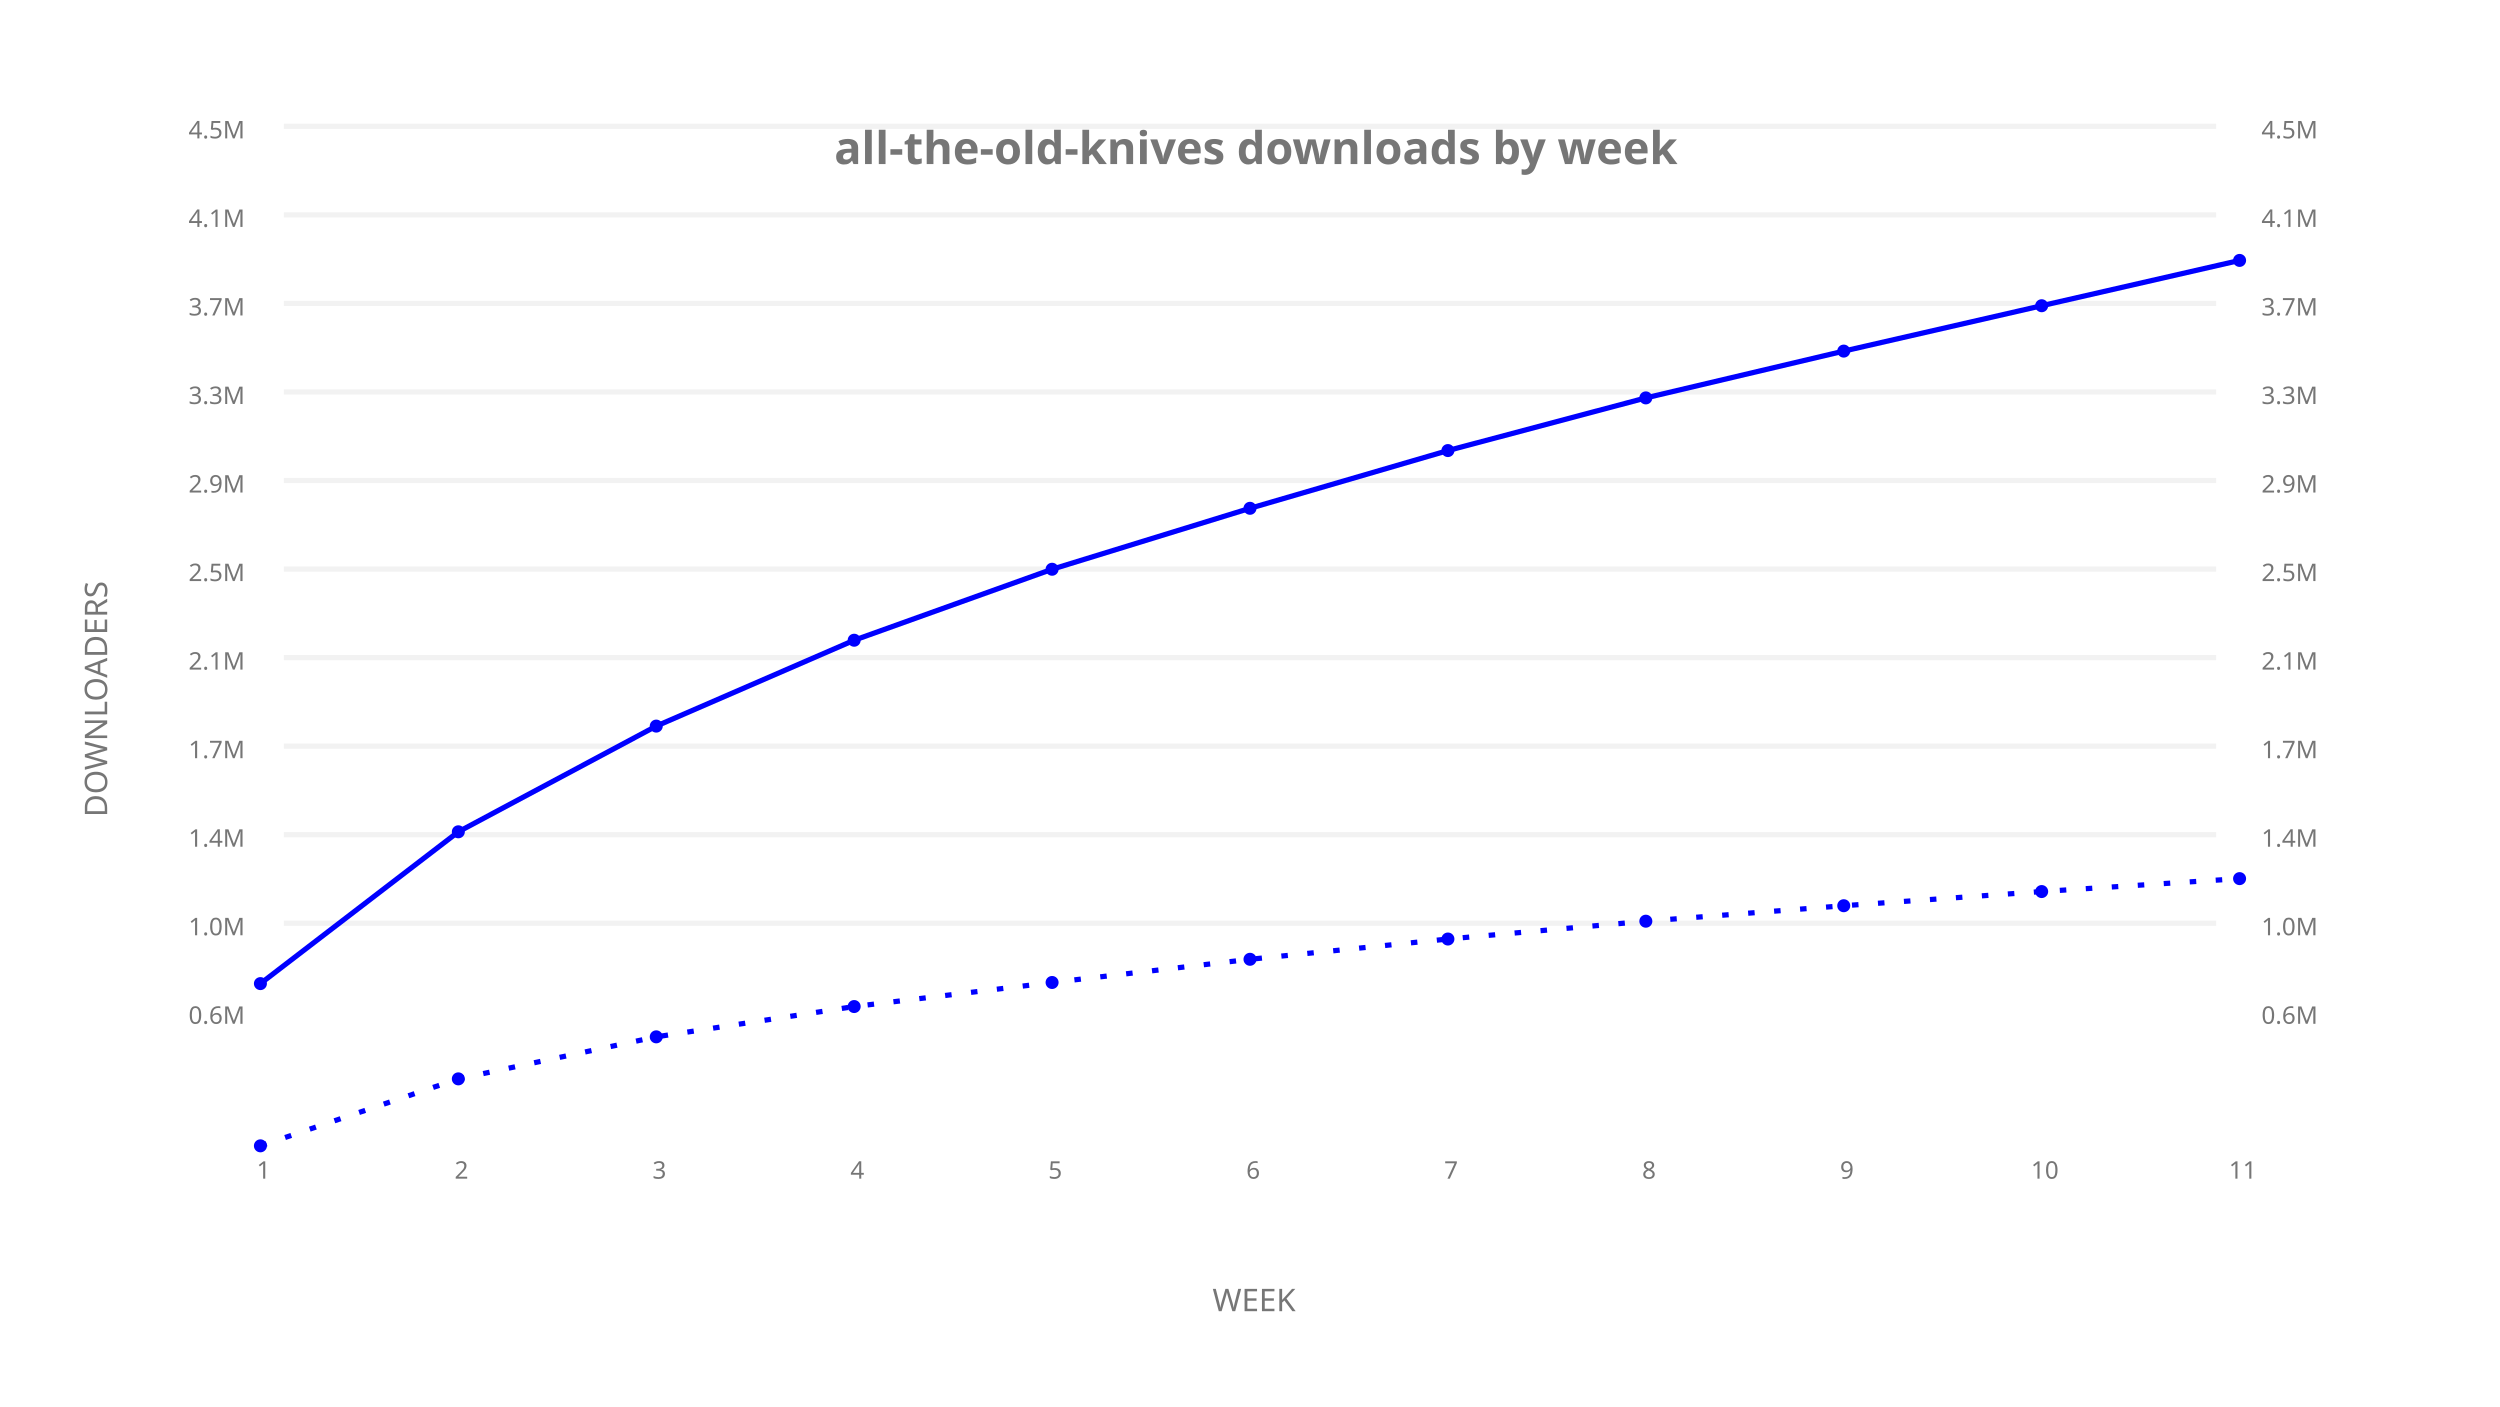
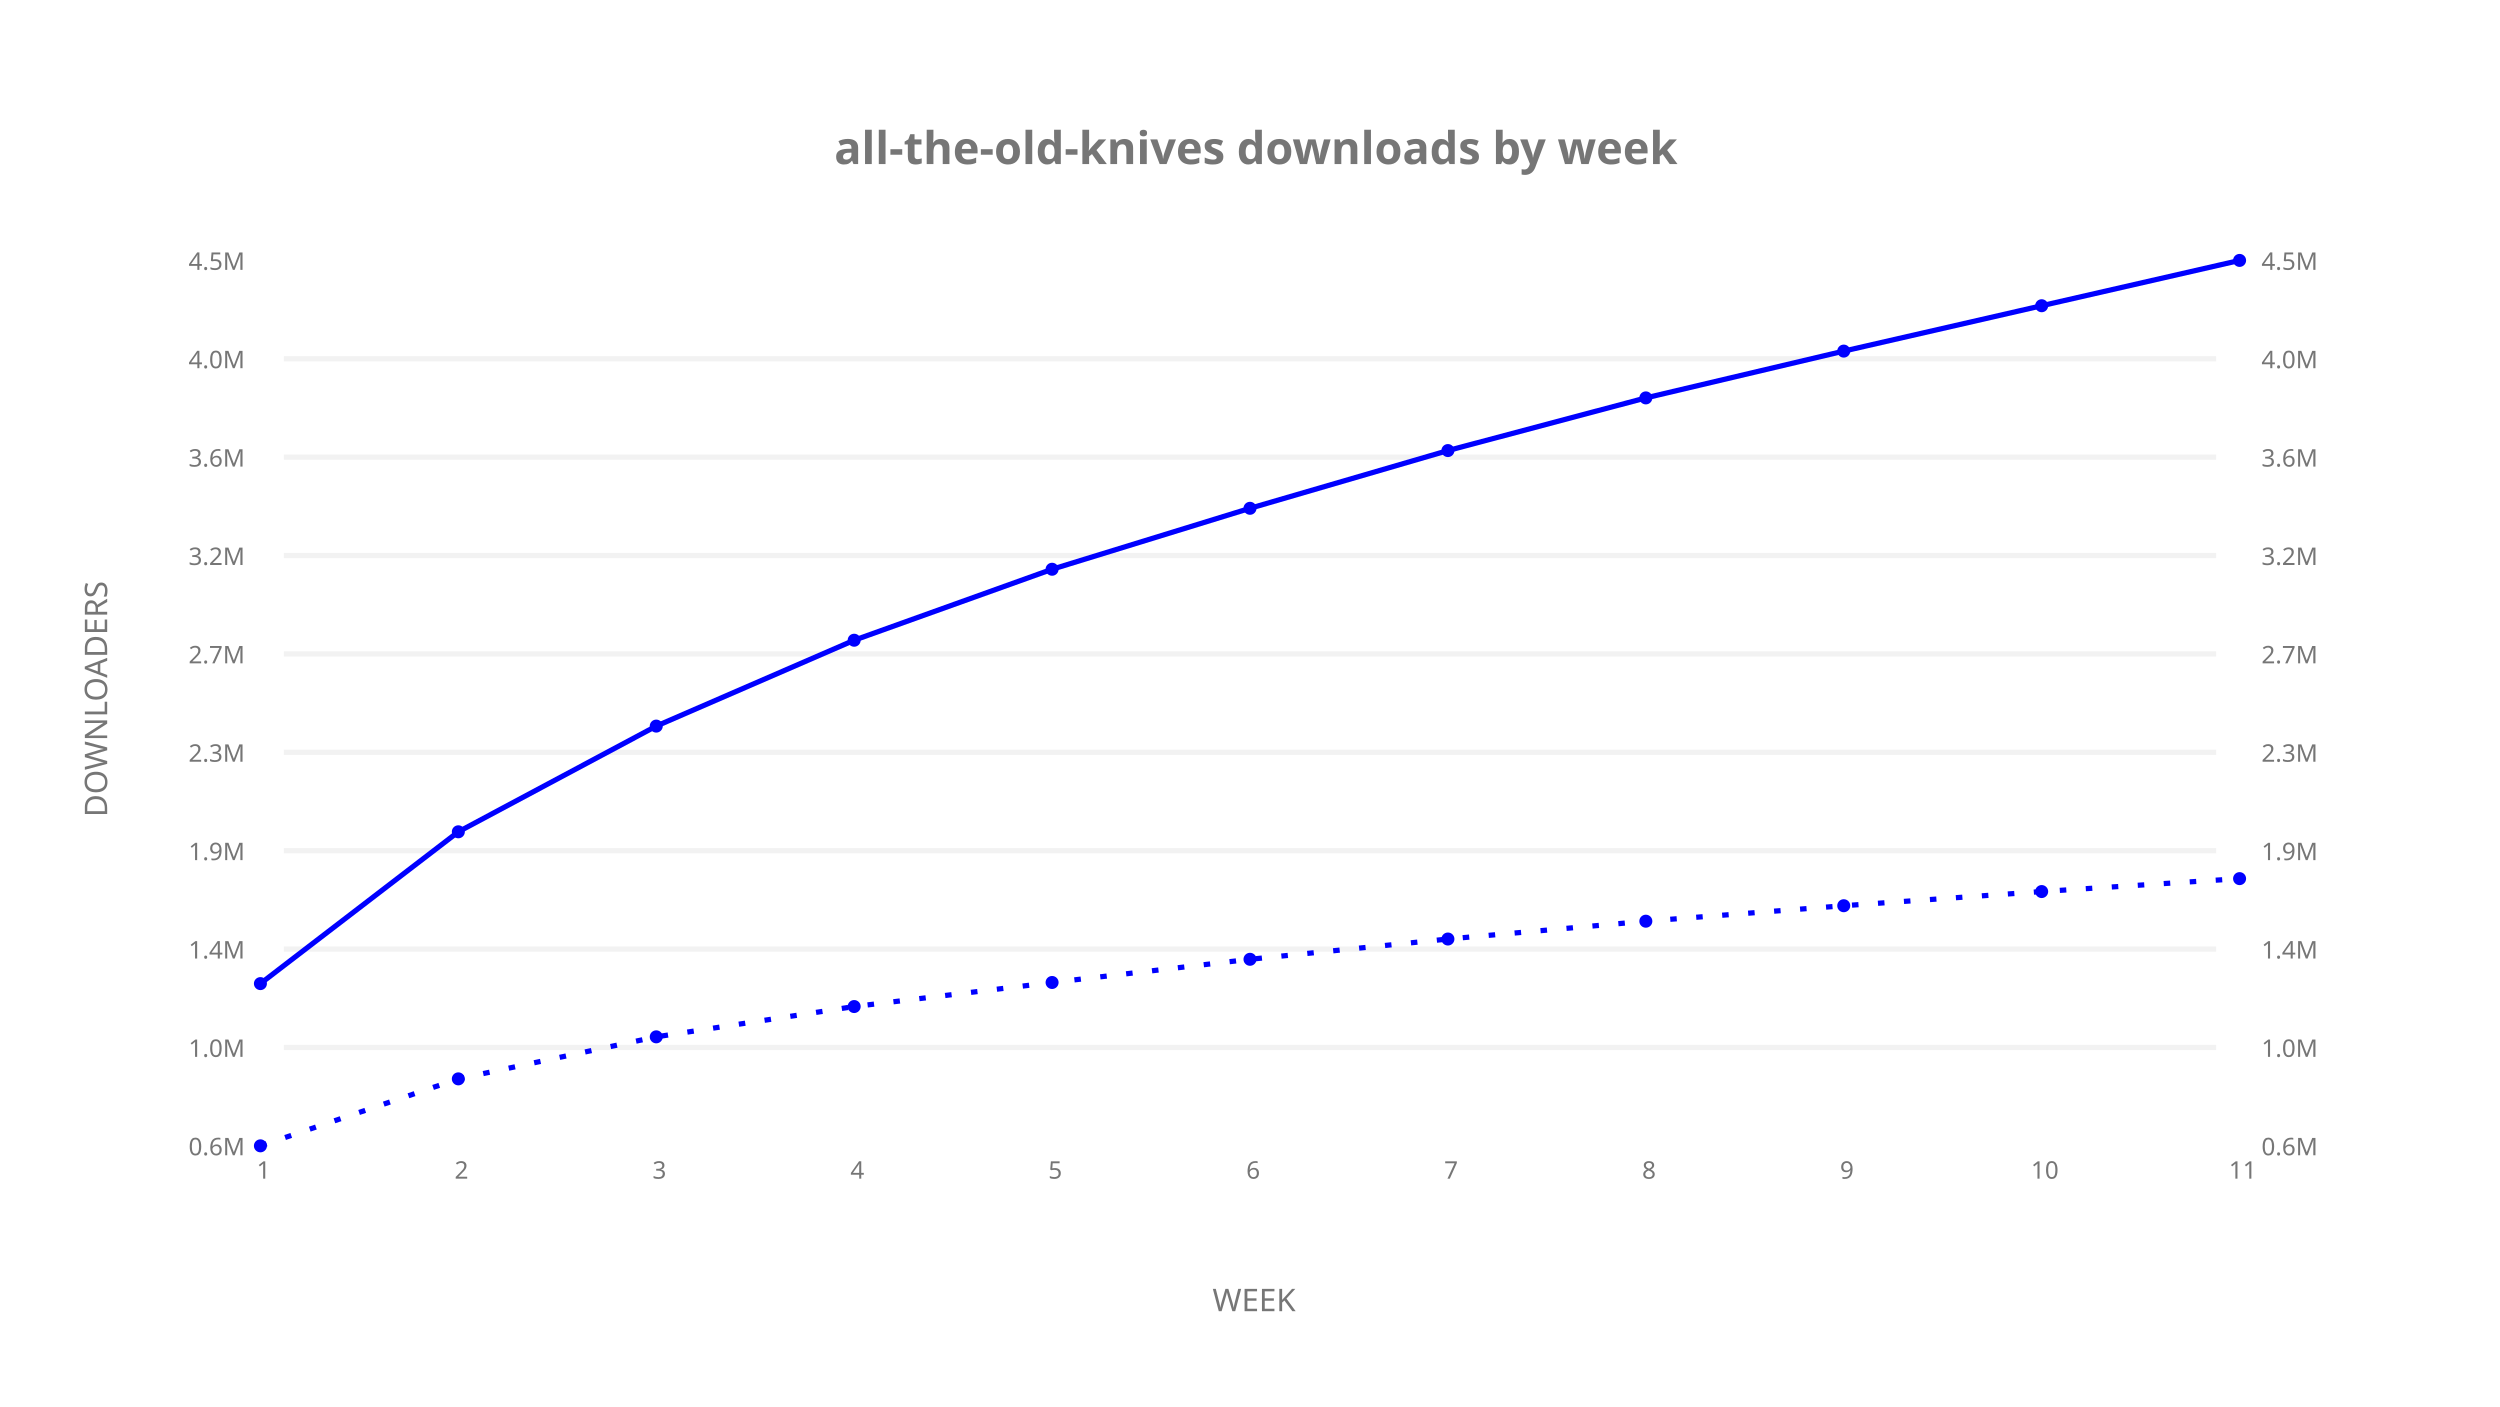
<svg xmlns="http://www.w3.org/2000/svg" xml:space="preserve" id="all-the-old-knives-downloads-by-week-all-the-old-knives-week" x="0px" y="0px" width="1920px" height="1080px" viewBox="0 0 1920 1080" enable-background="new 0 0 1920 1080" role="img">
  <g id="annotations">
    <text x="960" y="126" font-family="Atkinson Hyperlegible" font-size="26pt" text-anchor="middle" text-align="center" font-weight="600" font-style="normal" style="fill:rgb(118,118,118); fill-opacity:1; stroke:rgb(118,118,118); stroke-opacity:0; stroke-width:0.5"> all-the-old-knives downloads by week</text>
    <g id="axes-lines">
      <text x="960" y="1007" font-family="Atkinson Hyperlegible" font-size="18pt" text-anchor="middle" text-align="center" font-weight="500" font-style="normal" style="fill:rgb(118,118,118); fill-opacity:1; stroke:rgb(118,118,118); stroke-opacity:0; stroke-width:0.5"> WEEK</text>
      <text x="73" y="540" font-family="Atkinson Hyperlegible" font-size="18pt" text-anchor="middle" text-align="center" dominant-baseline="central" font-weight="500" font-style="normal" style="fill:rgb(118,118,118); fill-opacity:1; stroke:rgb(118,118,118); stroke-opacity:0; stroke-width:0.5" transform="rotate(-90,73,540)"> DOWNLOADERS</text>
    </g>
    <g id="tic-y-label-lines">
-       <line x1="218" y1="709.027" x2="1702" y2="709.027" style="fill:rgb(0,0,255); fill-opacity:0; stroke:rgb(242,242,242); stroke-opacity:1; stroke-width:4" />
-       <line x1="218" y1="641.027" x2="1702" y2="641.027" style="fill:rgb(0,0,255); fill-opacity:0; stroke:rgb(242,242,242); stroke-opacity:1; stroke-width:4" />
-       <line x1="218" y1="573.027" x2="1702" y2="573.027" style="fill:rgb(0,0,255); fill-opacity:0; stroke:rgb(242,242,242); stroke-opacity:1; stroke-width:4" />
-       <line x1="218" y1="505.027" x2="1702" y2="505.027" style="fill:rgb(0,0,255); fill-opacity:0; stroke:rgb(242,242,242); stroke-opacity:1; stroke-width:4" />
-       <line x1="218" y1="437.027" x2="1702" y2="437.027" style="fill:rgb(0,0,255); fill-opacity:0; stroke:rgb(242,242,242); stroke-opacity:1; stroke-width:4" />
-       <line x1="218" y1="369.027" x2="1702" y2="369.027" style="fill:rgb(0,0,255); fill-opacity:0; stroke:rgb(242,242,242); stroke-opacity:1; stroke-width:4" />
-       <line x1="218" y1="301.027" x2="1702" y2="301.027" style="fill:rgb(0,0,255); fill-opacity:0; stroke:rgb(242,242,242); stroke-opacity:1; stroke-width:4" />
-       <line x1="218" y1="233.027" x2="1702" y2="233.027" style="fill:rgb(0,0,255); fill-opacity:0; stroke:rgb(242,242,242); stroke-opacity:1; stroke-width:4" />
-       <line x1="218" y1="165.027" x2="1702" y2="165.027" style="fill:rgb(0,0,255); fill-opacity:0; stroke:rgb(242,242,242); stroke-opacity:1; stroke-width:4" />
-       <line x1="218" y1="97.027" x2="1702" y2="97.027" style="fill:rgb(0,0,255); fill-opacity:0; stroke:rgb(242,242,242); stroke-opacity:1; stroke-width:4" />
+       <line x1="218" y1="804.444" x2="1702" y2="804.444" style="fill:rgb(0,0,255); fill-opacity:0; stroke:rgb(242,242,242); stroke-opacity:1; stroke-width:4" />
+       <line x1="218" y1="728.889" x2="1702" y2="728.889" style="fill:rgb(0,0,255); fill-opacity:0; stroke:rgb(242,242,242); stroke-opacity:1; stroke-width:4" />
+       <line x1="218" y1="653.333" x2="1702" y2="653.333" style="fill:rgb(0,0,255); fill-opacity:0; stroke:rgb(242,242,242); stroke-opacity:1; stroke-width:4" />
+       <line x1="218" y1="577.778" x2="1702" y2="577.778" style="fill:rgb(0,0,255); fill-opacity:0; stroke:rgb(242,242,242); stroke-opacity:1; stroke-width:4" />
+       <line x1="218" y1="502.222" x2="1702" y2="502.222" style="fill:rgb(0,0,255); fill-opacity:0; stroke:rgb(242,242,242); stroke-opacity:1; stroke-width:4" />
+       <line x1="218" y1="426.667" x2="1702" y2="426.667" style="fill:rgb(0,0,255); fill-opacity:0; stroke:rgb(242,242,242); stroke-opacity:1; stroke-width:4" />
+       <line x1="218" y1="351.111" x2="1702" y2="351.111" style="fill:rgb(0,0,255); fill-opacity:0; stroke:rgb(242,242,242); stroke-opacity:1; stroke-width:4" />
+       <line x1="218" y1="275.556" x2="1702" y2="275.556" style="fill:rgb(0,0,255); fill-opacity:0; stroke:rgb(242,242,242); stroke-opacity:1; stroke-width:4" />
    </g>
    <g id="tic-x-labels">
      <text x="200" y="898" font-family="Atkinson Hyperlegible" font-size="14pt" text-anchor="middle" text-align="center" dominant-baseline="central" font-weight="400" font-style="normal" style="fill:rgb(118,118,118); fill-opacity:1; stroke:rgb(118,118,118); stroke-opacity:0; stroke-width:0.5"> 1</text>
      <text x="352" y="898" font-family="Atkinson Hyperlegible" font-size="14pt" text-anchor="middle" text-align="center" dominant-baseline="central" font-weight="400" font-style="normal" style="fill:rgb(118,118,118); fill-opacity:1; stroke:rgb(118,118,118); stroke-opacity:0; stroke-width:0.5"> 2</text>
      <text x="504" y="898" font-family="Atkinson Hyperlegible" font-size="14pt" text-anchor="middle" text-align="center" dominant-baseline="central" font-weight="400" font-style="normal" style="fill:rgb(118,118,118); fill-opacity:1; stroke:rgb(118,118,118); stroke-opacity:0; stroke-width:0.5"> 3</text>
      <text x="656" y="898" font-family="Atkinson Hyperlegible" font-size="14pt" text-anchor="middle" text-align="center" dominant-baseline="central" font-weight="400" font-style="normal" style="fill:rgb(118,118,118); fill-opacity:1; stroke:rgb(118,118,118); stroke-opacity:0; stroke-width:0.5"> 4</text>
      <text x="808" y="898" font-family="Atkinson Hyperlegible" font-size="14pt" text-anchor="middle" text-align="center" dominant-baseline="central" font-weight="400" font-style="normal" style="fill:rgb(118,118,118); fill-opacity:1; stroke:rgb(118,118,118); stroke-opacity:0; stroke-width:0.5"> 5</text>
      <text x="960" y="898" font-family="Atkinson Hyperlegible" font-size="14pt" text-anchor="middle" text-align="center" dominant-baseline="central" font-weight="400" font-style="normal" style="fill:rgb(118,118,118); fill-opacity:1; stroke:rgb(118,118,118); stroke-opacity:0; stroke-width:0.5"> 6</text>
      <text x="1112" y="898" font-family="Atkinson Hyperlegible" font-size="14pt" text-anchor="middle" text-align="center" dominant-baseline="central" font-weight="400" font-style="normal" style="fill:rgb(118,118,118); fill-opacity:1; stroke:rgb(118,118,118); stroke-opacity:0; stroke-width:0.5"> 7</text>
      <text x="1264" y="898" font-family="Atkinson Hyperlegible" font-size="14pt" text-anchor="middle" text-align="center" dominant-baseline="central" font-weight="400" font-style="normal" style="fill:rgb(118,118,118); fill-opacity:1; stroke:rgb(118,118,118); stroke-opacity:0; stroke-width:0.5"> 8</text>
      <text x="1416" y="898" font-family="Atkinson Hyperlegible" font-size="14pt" text-anchor="middle" text-align="center" dominant-baseline="central" font-weight="400" font-style="normal" style="fill:rgb(118,118,118); fill-opacity:1; stroke:rgb(118,118,118); stroke-opacity:0; stroke-width:0.5"> 9</text>
      <text x="1568" y="898" font-family="Atkinson Hyperlegible" font-size="14pt" text-anchor="middle" text-align="center" dominant-baseline="central" font-weight="400" font-style="normal" style="fill:rgb(118,118,118); fill-opacity:1; stroke:rgb(118,118,118); stroke-opacity:0; stroke-width:0.5"> 10</text>
      <text x="1720" y="898" font-family="Atkinson Hyperlegible" font-size="14pt" text-anchor="middle" text-align="center" dominant-baseline="central" font-weight="400" font-style="normal" style="fill:rgb(118,118,118); fill-opacity:1; stroke:rgb(118,118,118); stroke-opacity:0; stroke-width:0.5"> 11</text>
    </g>
    <g id="tic-y-labels">
-       <text x="164" y="779.027" font-family="Atkinson Hyperlegible" font-size="14pt" text-anchor="middle" text-align="center" dominant-baseline="central" font-weight="400" font-style="normal" style="fill:rgb(118,118,118); fill-opacity:1; stroke:rgb(118,118,118); stroke-opacity:0; stroke-width:0.5"> 0.6M</text>
-       <text x="1756" y="779.027" font-family="Atkinson Hyperlegible" font-size="14pt" text-anchor="middle" text-align="center" dominant-baseline="central" font-weight="400" font-style="normal" style="fill:rgb(118,118,118); fill-opacity:1; stroke:rgb(118,118,118); stroke-opacity:0; stroke-width:0.5"> 0.6M</text>
-       <text x="164" y="711.027" font-family="Atkinson Hyperlegible" font-size="14pt" text-anchor="middle" text-align="center" dominant-baseline="central" font-weight="400" font-style="normal" style="fill:rgb(118,118,118); fill-opacity:1; stroke:rgb(118,118,118); stroke-opacity:0; stroke-width:0.5"> 1.0M</text>
-       <text x="1756" y="711.027" font-family="Atkinson Hyperlegible" font-size="14pt" text-anchor="middle" text-align="center" dominant-baseline="central" font-weight="400" font-style="normal" style="fill:rgb(118,118,118); fill-opacity:1; stroke:rgb(118,118,118); stroke-opacity:0; stroke-width:0.5"> 1.0M</text>
-       <text x="164" y="643.027" font-family="Atkinson Hyperlegible" font-size="14pt" text-anchor="middle" text-align="center" dominant-baseline="central" font-weight="400" font-style="normal" style="fill:rgb(118,118,118); fill-opacity:1; stroke:rgb(118,118,118); stroke-opacity:0; stroke-width:0.5"> 1.4M</text>
-       <text x="1756" y="643.027" font-family="Atkinson Hyperlegible" font-size="14pt" text-anchor="middle" text-align="center" dominant-baseline="central" font-weight="400" font-style="normal" style="fill:rgb(118,118,118); fill-opacity:1; stroke:rgb(118,118,118); stroke-opacity:0; stroke-width:0.5"> 1.4M</text>
-       <text x="164" y="575.027" font-family="Atkinson Hyperlegible" font-size="14pt" text-anchor="middle" text-align="center" dominant-baseline="central" font-weight="400" font-style="normal" style="fill:rgb(118,118,118); fill-opacity:1; stroke:rgb(118,118,118); stroke-opacity:0; stroke-width:0.5"> 1.7M</text>
-       <text x="1756" y="575.027" font-family="Atkinson Hyperlegible" font-size="14pt" text-anchor="middle" text-align="center" dominant-baseline="central" font-weight="400" font-style="normal" style="fill:rgb(118,118,118); fill-opacity:1; stroke:rgb(118,118,118); stroke-opacity:0; stroke-width:0.5"> 1.7M</text>
-       <text x="164" y="507.027" font-family="Atkinson Hyperlegible" font-size="14pt" text-anchor="middle" text-align="center" dominant-baseline="central" font-weight="400" font-style="normal" style="fill:rgb(118,118,118); fill-opacity:1; stroke:rgb(118,118,118); stroke-opacity:0; stroke-width:0.5"> 2.1M</text>
-       <text x="1756" y="507.027" font-family="Atkinson Hyperlegible" font-size="14pt" text-anchor="middle" text-align="center" dominant-baseline="central" font-weight="400" font-style="normal" style="fill:rgb(118,118,118); fill-opacity:1; stroke:rgb(118,118,118); stroke-opacity:0; stroke-width:0.5"> 2.1M</text>
-       <text x="164" y="439.027" font-family="Atkinson Hyperlegible" font-size="14pt" text-anchor="middle" text-align="center" dominant-baseline="central" font-weight="400" font-style="normal" style="fill:rgb(118,118,118); fill-opacity:1; stroke:rgb(118,118,118); stroke-opacity:0; stroke-width:0.5"> 2.5M</text>
-       <text x="1756" y="439.027" font-family="Atkinson Hyperlegible" font-size="14pt" text-anchor="middle" text-align="center" dominant-baseline="central" font-weight="400" font-style="normal" style="fill:rgb(118,118,118); fill-opacity:1; stroke:rgb(118,118,118); stroke-opacity:0; stroke-width:0.5"> 2.5M</text>
-       <text x="164" y="371.027" font-family="Atkinson Hyperlegible" font-size="14pt" text-anchor="middle" text-align="center" dominant-baseline="central" font-weight="400" font-style="normal" style="fill:rgb(118,118,118); fill-opacity:1; stroke:rgb(118,118,118); stroke-opacity:0; stroke-width:0.5"> 2.9M</text>
-       <text x="1756" y="371.027" font-family="Atkinson Hyperlegible" font-size="14pt" text-anchor="middle" text-align="center" dominant-baseline="central" font-weight="400" font-style="normal" style="fill:rgb(118,118,118); fill-opacity:1; stroke:rgb(118,118,118); stroke-opacity:0; stroke-width:0.5"> 2.9M</text>
-       <text x="164" y="303.027" font-family="Atkinson Hyperlegible" font-size="14pt" text-anchor="middle" text-align="center" dominant-baseline="central" font-weight="400" font-style="normal" style="fill:rgb(118,118,118); fill-opacity:1; stroke:rgb(118,118,118); stroke-opacity:0; stroke-width:0.5"> 3.3M</text>
-       <text x="1756" y="303.027" font-family="Atkinson Hyperlegible" font-size="14pt" text-anchor="middle" text-align="center" dominant-baseline="central" font-weight="400" font-style="normal" style="fill:rgb(118,118,118); fill-opacity:1; stroke:rgb(118,118,118); stroke-opacity:0; stroke-width:0.5"> 3.3M</text>
-       <text x="164" y="235.027" font-family="Atkinson Hyperlegible" font-size="14pt" text-anchor="middle" text-align="center" dominant-baseline="central" font-weight="400" font-style="normal" style="fill:rgb(118,118,118); fill-opacity:1; stroke:rgb(118,118,118); stroke-opacity:0; stroke-width:0.5"> 3.7M</text>
-       <text x="1756" y="235.027" font-family="Atkinson Hyperlegible" font-size="14pt" text-anchor="middle" text-align="center" dominant-baseline="central" font-weight="400" font-style="normal" style="fill:rgb(118,118,118); fill-opacity:1; stroke:rgb(118,118,118); stroke-opacity:0; stroke-width:0.5"> 3.7M</text>
-       <text x="164" y="167.027" font-family="Atkinson Hyperlegible" font-size="14pt" text-anchor="middle" text-align="center" dominant-baseline="central" font-weight="400" font-style="normal" style="fill:rgb(118,118,118); fill-opacity:1; stroke:rgb(118,118,118); stroke-opacity:0; stroke-width:0.5"> 4.1M</text>
-       <text x="1756" y="167.027" font-family="Atkinson Hyperlegible" font-size="14pt" text-anchor="middle" text-align="center" dominant-baseline="central" font-weight="400" font-style="normal" style="fill:rgb(118,118,118); fill-opacity:1; stroke:rgb(118,118,118); stroke-opacity:0; stroke-width:0.5"> 4.1M</text>
-       <text x="164" y="99.027" font-family="Atkinson Hyperlegible" font-size="14pt" text-anchor="middle" text-align="center" dominant-baseline="central" font-weight="400" font-style="normal" style="fill:rgb(118,118,118); fill-opacity:1; stroke:rgb(118,118,118); stroke-opacity:0; stroke-width:0.5"> 4.5M</text>
-       <text x="1756" y="99.027" font-family="Atkinson Hyperlegible" font-size="14pt" text-anchor="middle" text-align="center" dominant-baseline="central" font-weight="400" font-style="normal" style="fill:rgb(118,118,118); fill-opacity:1; stroke:rgb(118,118,118); stroke-opacity:0; stroke-width:0.5"> 4.5M</text>
+       <text x="164" y="880" font-family="Atkinson Hyperlegible" font-size="14pt" text-anchor="middle" text-align="center" dominant-baseline="central" font-weight="400" font-style="normal" style="fill:rgb(118,118,118); fill-opacity:1; stroke:rgb(118,118,118); stroke-opacity:0; stroke-width:0.5"> 0.6M</text>
+       <text x="1756" y="880" font-family="Atkinson Hyperlegible" font-size="14pt" text-anchor="middle" text-align="center" dominant-baseline="central" font-weight="400" font-style="normal" style="fill:rgb(118,118,118); fill-opacity:1; stroke:rgb(118,118,118); stroke-opacity:0; stroke-width:0.5"> 0.6M</text>
+       <text x="164" y="804.444" font-family="Atkinson Hyperlegible" font-size="14pt" text-anchor="middle" text-align="center" dominant-baseline="central" font-weight="400" font-style="normal" style="fill:rgb(118,118,118); fill-opacity:1; stroke:rgb(118,118,118); stroke-opacity:0; stroke-width:0.5"> 1.0M</text>
+       <text x="1756" y="804.444" font-family="Atkinson Hyperlegible" font-size="14pt" text-anchor="middle" text-align="center" dominant-baseline="central" font-weight="400" font-style="normal" style="fill:rgb(118,118,118); fill-opacity:1; stroke:rgb(118,118,118); stroke-opacity:0; stroke-width:0.5"> 1.0M</text>
+       <text x="164" y="728.889" font-family="Atkinson Hyperlegible" font-size="14pt" text-anchor="middle" text-align="center" dominant-baseline="central" font-weight="400" font-style="normal" style="fill:rgb(118,118,118); fill-opacity:1; stroke:rgb(118,118,118); stroke-opacity:0; stroke-width:0.5"> 1.4M</text>
+       <text x="1756" y="728.889" font-family="Atkinson Hyperlegible" font-size="14pt" text-anchor="middle" text-align="center" dominant-baseline="central" font-weight="400" font-style="normal" style="fill:rgb(118,118,118); fill-opacity:1; stroke:rgb(118,118,118); stroke-opacity:0; stroke-width:0.5"> 1.4M</text>
+       <text x="164" y="653.333" font-family="Atkinson Hyperlegible" font-size="14pt" text-anchor="middle" text-align="center" dominant-baseline="central" font-weight="400" font-style="normal" style="fill:rgb(118,118,118); fill-opacity:1; stroke:rgb(118,118,118); stroke-opacity:0; stroke-width:0.5"> 1.9M</text>
+       <text x="1756" y="653.333" font-family="Atkinson Hyperlegible" font-size="14pt" text-anchor="middle" text-align="center" dominant-baseline="central" font-weight="400" font-style="normal" style="fill:rgb(118,118,118); fill-opacity:1; stroke:rgb(118,118,118); stroke-opacity:0; stroke-width:0.5"> 1.9M</text>
+       <text x="164" y="577.778" font-family="Atkinson Hyperlegible" font-size="14pt" text-anchor="middle" text-align="center" dominant-baseline="central" font-weight="400" font-style="normal" style="fill:rgb(118,118,118); fill-opacity:1; stroke:rgb(118,118,118); stroke-opacity:0; stroke-width:0.5"> 2.3M</text>
+       <text x="1756" y="577.778" font-family="Atkinson Hyperlegible" font-size="14pt" text-anchor="middle" text-align="center" dominant-baseline="central" font-weight="400" font-style="normal" style="fill:rgb(118,118,118); fill-opacity:1; stroke:rgb(118,118,118); stroke-opacity:0; stroke-width:0.5"> 2.3M</text>
+       <text x="164" y="502.222" font-family="Atkinson Hyperlegible" font-size="14pt" text-anchor="middle" text-align="center" dominant-baseline="central" font-weight="400" font-style="normal" style="fill:rgb(118,118,118); fill-opacity:1; stroke:rgb(118,118,118); stroke-opacity:0; stroke-width:0.5"> 2.7M</text>
+       <text x="1756" y="502.222" font-family="Atkinson Hyperlegible" font-size="14pt" text-anchor="middle" text-align="center" dominant-baseline="central" font-weight="400" font-style="normal" style="fill:rgb(118,118,118); fill-opacity:1; stroke:rgb(118,118,118); stroke-opacity:0; stroke-width:0.5"> 2.7M</text>
+       <text x="164" y="426.667" font-family="Atkinson Hyperlegible" font-size="14pt" text-anchor="middle" text-align="center" dominant-baseline="central" font-weight="400" font-style="normal" style="fill:rgb(118,118,118); fill-opacity:1; stroke:rgb(118,118,118); stroke-opacity:0; stroke-width:0.5"> 3.2M</text>
+       <text x="1756" y="426.667" font-family="Atkinson Hyperlegible" font-size="14pt" text-anchor="middle" text-align="center" dominant-baseline="central" font-weight="400" font-style="normal" style="fill:rgb(118,118,118); fill-opacity:1; stroke:rgb(118,118,118); stroke-opacity:0; stroke-width:0.5"> 3.2M</text>
+       <text x="164" y="351.111" font-family="Atkinson Hyperlegible" font-size="14pt" text-anchor="middle" text-align="center" dominant-baseline="central" font-weight="400" font-style="normal" style="fill:rgb(118,118,118); fill-opacity:1; stroke:rgb(118,118,118); stroke-opacity:0; stroke-width:0.5"> 3.6M</text>
+       <text x="1756" y="351.111" font-family="Atkinson Hyperlegible" font-size="14pt" text-anchor="middle" text-align="center" dominant-baseline="central" font-weight="400" font-style="normal" style="fill:rgb(118,118,118); fill-opacity:1; stroke:rgb(118,118,118); stroke-opacity:0; stroke-width:0.5"> 3.6M</text>
+       <text x="164" y="275.556" font-family="Atkinson Hyperlegible" font-size="14pt" text-anchor="middle" text-align="center" dominant-baseline="central" font-weight="400" font-style="normal" style="fill:rgb(118,118,118); fill-opacity:1; stroke:rgb(118,118,118); stroke-opacity:0; stroke-width:0.5"> 4.0M</text>
+       <text x="1756" y="275.556" font-family="Atkinson Hyperlegible" font-size="14pt" text-anchor="middle" text-align="center" dominant-baseline="central" font-weight="400" font-style="normal" style="fill:rgb(118,118,118); fill-opacity:1; stroke:rgb(118,118,118); stroke-opacity:0; stroke-width:0.5"> 4.0M</text>
+       <text x="164" y="200" font-family="Atkinson Hyperlegible" font-size="14pt" text-anchor="middle" text-align="center" dominant-baseline="central" font-weight="400" font-style="normal" style="fill:rgb(118,118,118); fill-opacity:1; stroke:rgb(118,118,118); stroke-opacity:0; stroke-width:0.5"> 4.5M</text>
+       <text x="1756" y="200" font-family="Atkinson Hyperlegible" font-size="14pt" text-anchor="middle" text-align="center" dominant-baseline="central" font-weight="400" font-style="normal" style="fill:rgb(118,118,118); fill-opacity:1; stroke:rgb(118,118,118); stroke-opacity:0; stroke-width:0.5"> 4.5M</text>
    </g>
  </g>
  <g id="polyline-all-the-old-knives downloads by week">
    <polyline points="200,755.407 352,638.821 504,557.645 656,491.697 808,437.188 960,390.375 1112,346.035 1264,305.586 1416,269.648 1568,234.802 1720,200 " style="fill:rgb(0,0,255); fill-opacity:0; stroke:rgb(0,0,255); stroke-opacity:1; stroke-width:4" />
  </g>
  <g id="markers-all-the-old-knives downloads by week">
    <circle cx="200" cy="755.407" r="5" style="fill:rgb(0,0,255); fill-opacity:1; stroke:rgb(0,0,255); stroke-opacity:0; stroke-width:4">
</circle>
    <circle cx="352" cy="638.821" r="5" style="fill:rgb(0,0,255); fill-opacity:1; stroke:rgb(0,0,255); stroke-opacity:0; stroke-width:4">
</circle>
    <circle cx="504" cy="557.645" r="5" style="fill:rgb(0,0,255); fill-opacity:1; stroke:rgb(0,0,255); stroke-opacity:0; stroke-width:4">
</circle>
    <circle cx="656" cy="491.697" r="5" style="fill:rgb(0,0,255); fill-opacity:1; stroke:rgb(0,0,255); stroke-opacity:0; stroke-width:4">
</circle>
    <circle cx="808" cy="437.188" r="5" style="fill:rgb(0,0,255); fill-opacity:1; stroke:rgb(0,0,255); stroke-opacity:0; stroke-width:4">
</circle>
    <circle cx="960" cy="390.375" r="5" style="fill:rgb(0,0,255); fill-opacity:1; stroke:rgb(0,0,255); stroke-opacity:0; stroke-width:4">
</circle>
    <circle cx="1112" cy="346.035" r="5" style="fill:rgb(0,0,255); fill-opacity:1; stroke:rgb(0,0,255); stroke-opacity:0; stroke-width:4">
</circle>
    <circle cx="1264" cy="305.586" r="5" style="fill:rgb(0,0,255); fill-opacity:1; stroke:rgb(0,0,255); stroke-opacity:0; stroke-width:4">
</circle>
    <circle cx="1416" cy="269.648" r="5" style="fill:rgb(0,0,255); fill-opacity:1; stroke:rgb(0,0,255); stroke-opacity:0; stroke-width:4">
</circle>
    <circle cx="1568" cy="234.802" r="5" style="fill:rgb(0,0,255); fill-opacity:1; stroke:rgb(0,0,255); stroke-opacity:0; stroke-width:4">
</circle>
    <circle cx="1720" cy="200" r="5" style="fill:rgb(0,0,255); fill-opacity:1; stroke:rgb(0,0,255); stroke-opacity:0; stroke-width:4">
</circle>
  </g>
  <g id="polyline-all-the-old-knives downloads by week uploaders">
    <polyline points="200,880 352,828.572 504,796.297 656,773.029 808,754.55 960,736.74 1112,721.174 1264,707.481 1416,695.593 1568,684.714 1720,674.784 " stroke-dasharray="5 15" style="fill:rgb(0,0,255); fill-opacity:0; stroke:rgb(0,0,255); stroke-opacity:1; stroke-width:4" />
  </g>
  <g id="markers-all-the-old-knives downloads by week uploaders">
    <circle cx="200" cy="880" r="5" style="fill:rgb(0,0,255); fill-opacity:1; stroke:rgb(0,0,255); stroke-opacity:0; stroke-width:4">
</circle>
    <circle cx="352" cy="828.572" r="5" style="fill:rgb(0,0,255); fill-opacity:1; stroke:rgb(0,0,255); stroke-opacity:0; stroke-width:4">
</circle>
    <circle cx="504" cy="796.297" r="5" style="fill:rgb(0,0,255); fill-opacity:1; stroke:rgb(0,0,255); stroke-opacity:0; stroke-width:4">
</circle>
    <circle cx="656" cy="773.029" r="5" style="fill:rgb(0,0,255); fill-opacity:1; stroke:rgb(0,0,255); stroke-opacity:0; stroke-width:4">
</circle>
    <circle cx="808" cy="754.55" r="5" style="fill:rgb(0,0,255); fill-opacity:1; stroke:rgb(0,0,255); stroke-opacity:0; stroke-width:4">
</circle>
    <circle cx="960" cy="736.74" r="5" style="fill:rgb(0,0,255); fill-opacity:1; stroke:rgb(0,0,255); stroke-opacity:0; stroke-width:4">
</circle>
    <circle cx="1112" cy="721.174" r="5" style="fill:rgb(0,0,255); fill-opacity:1; stroke:rgb(0,0,255); stroke-opacity:0; stroke-width:4">
</circle>
    <circle cx="1264" cy="707.481" r="5" style="fill:rgb(0,0,255); fill-opacity:1; stroke:rgb(0,0,255); stroke-opacity:0; stroke-width:4">
</circle>
    <circle cx="1416" cy="695.593" r="5" style="fill:rgb(0,0,255); fill-opacity:1; stroke:rgb(0,0,255); stroke-opacity:0; stroke-width:4">
</circle>
    <circle cx="1568" cy="684.714" r="5" style="fill:rgb(0,0,255); fill-opacity:1; stroke:rgb(0,0,255); stroke-opacity:0; stroke-width:4">
</circle>
    <circle cx="1720" cy="674.784" r="5" style="fill:rgb(0,0,255); fill-opacity:1; stroke:rgb(0,0,255); stroke-opacity:0; stroke-width:4">
</circle>
  </g>
</svg>
